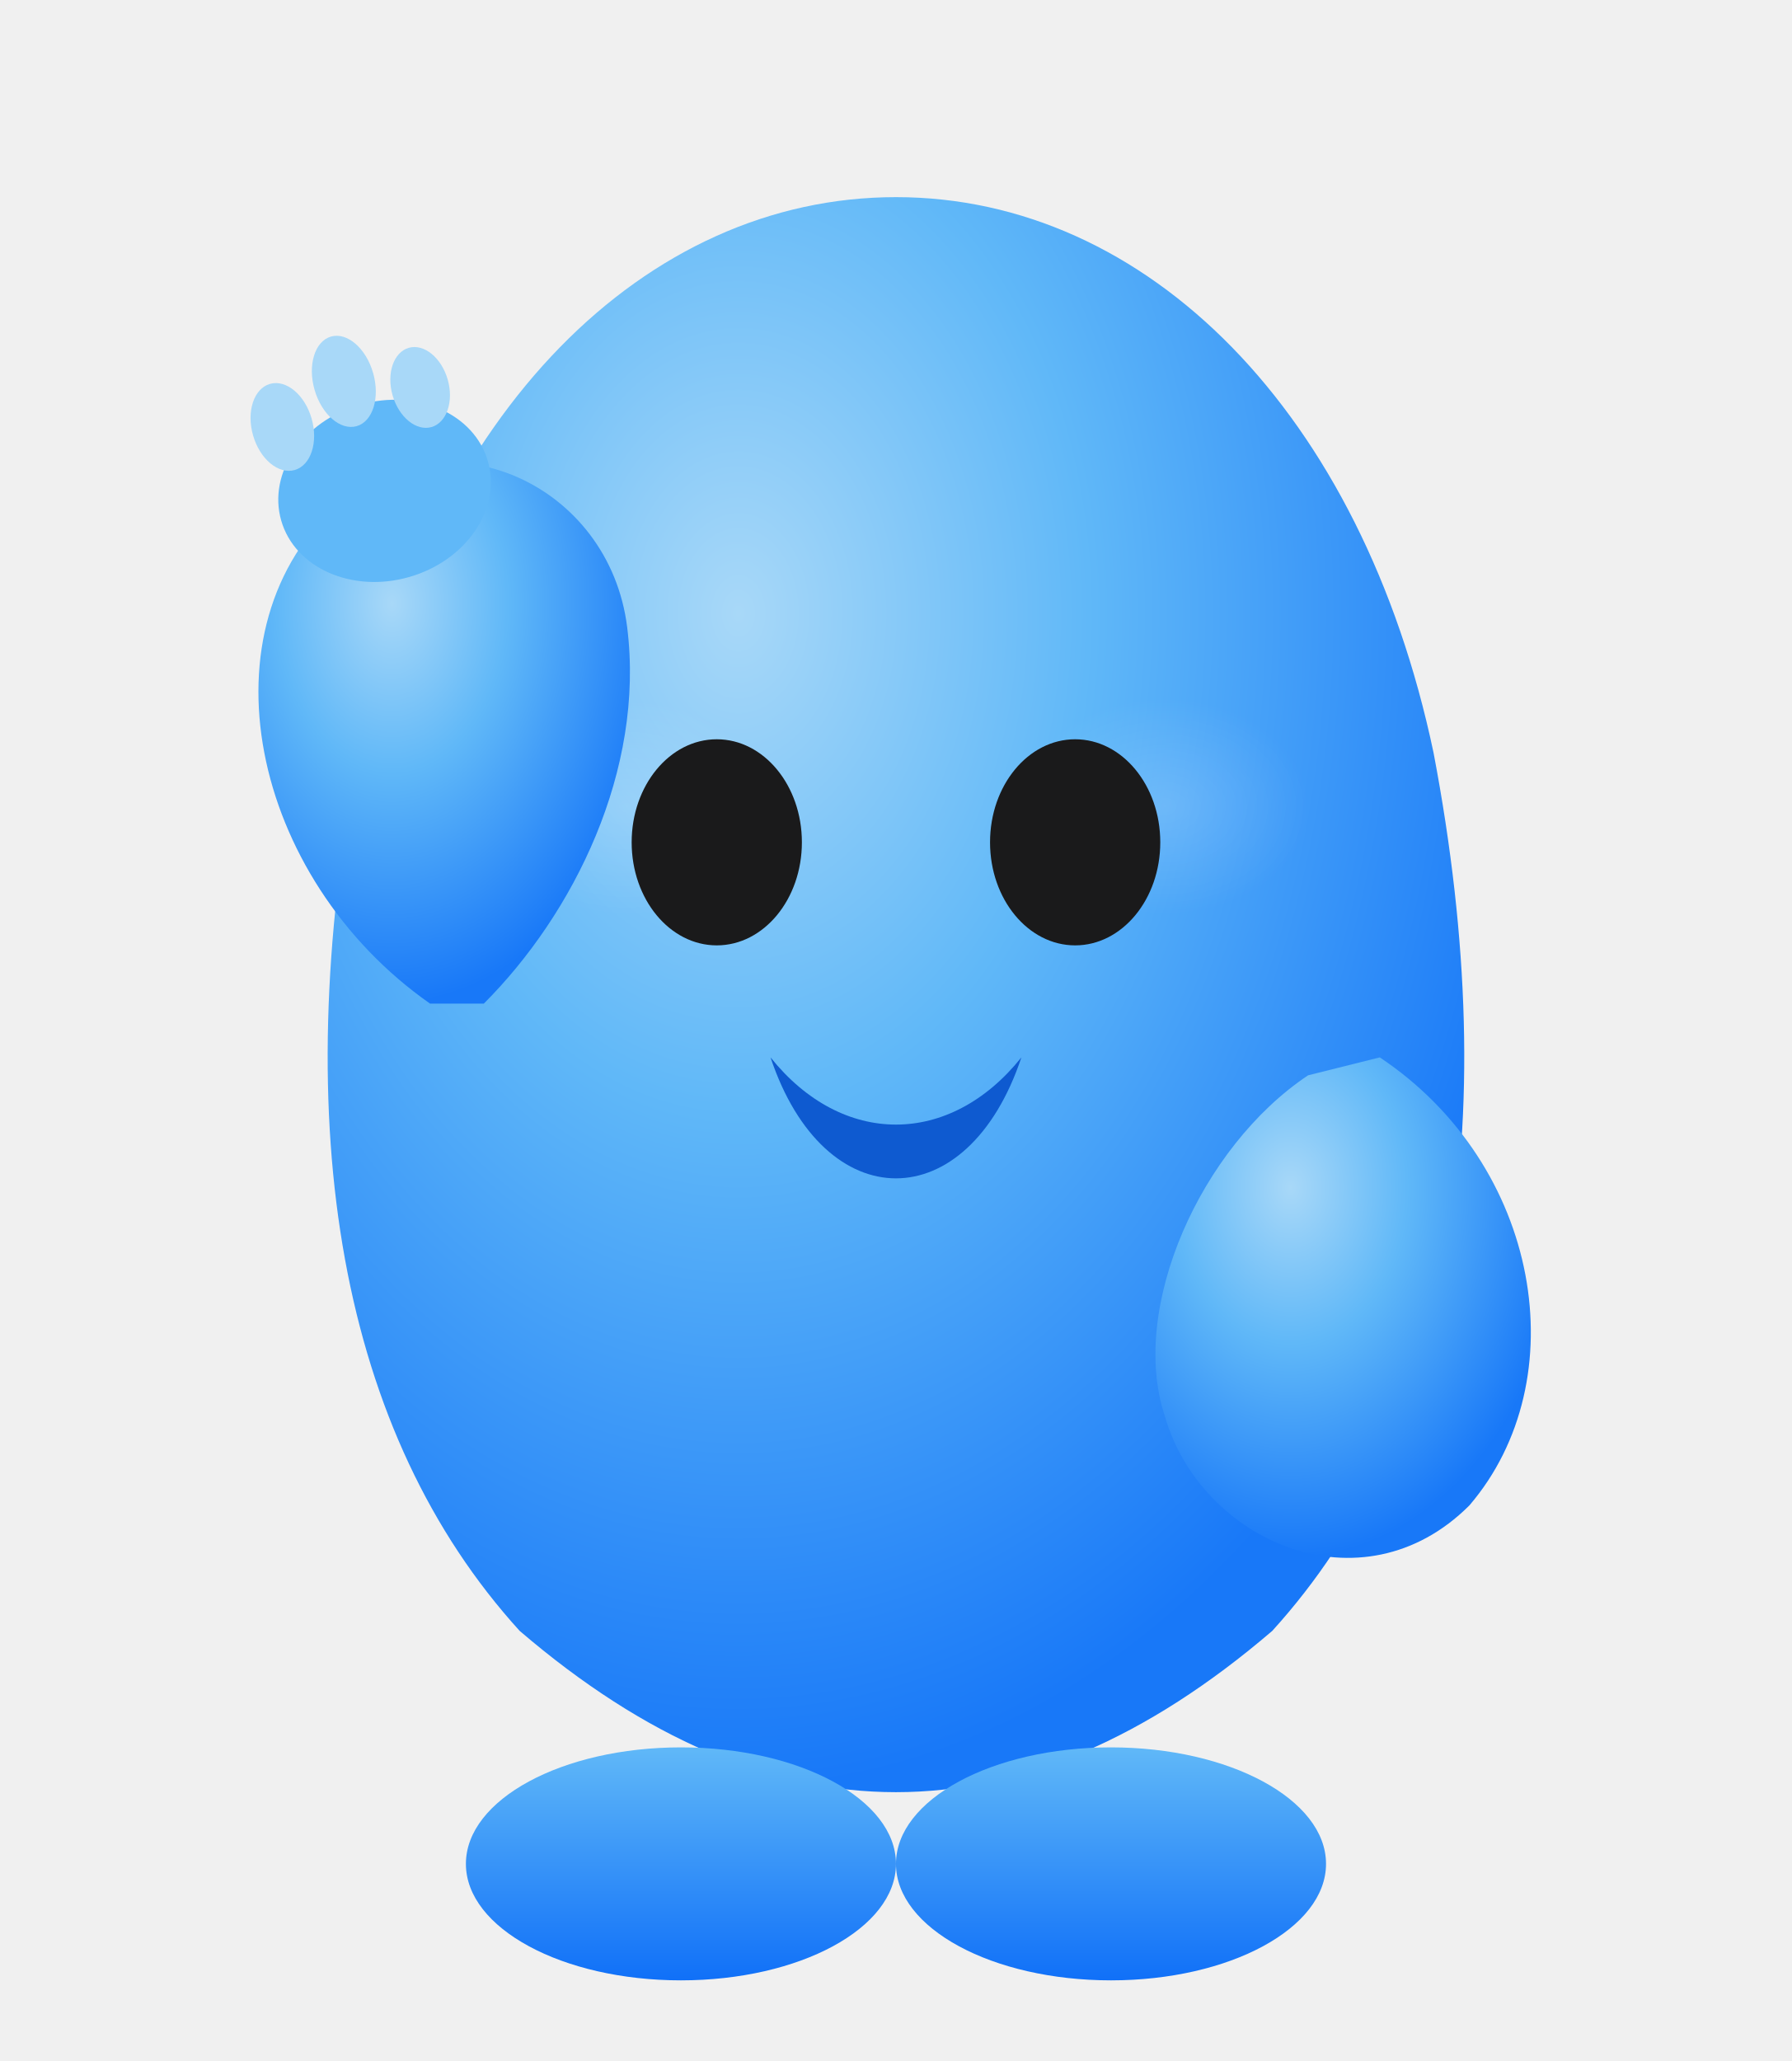
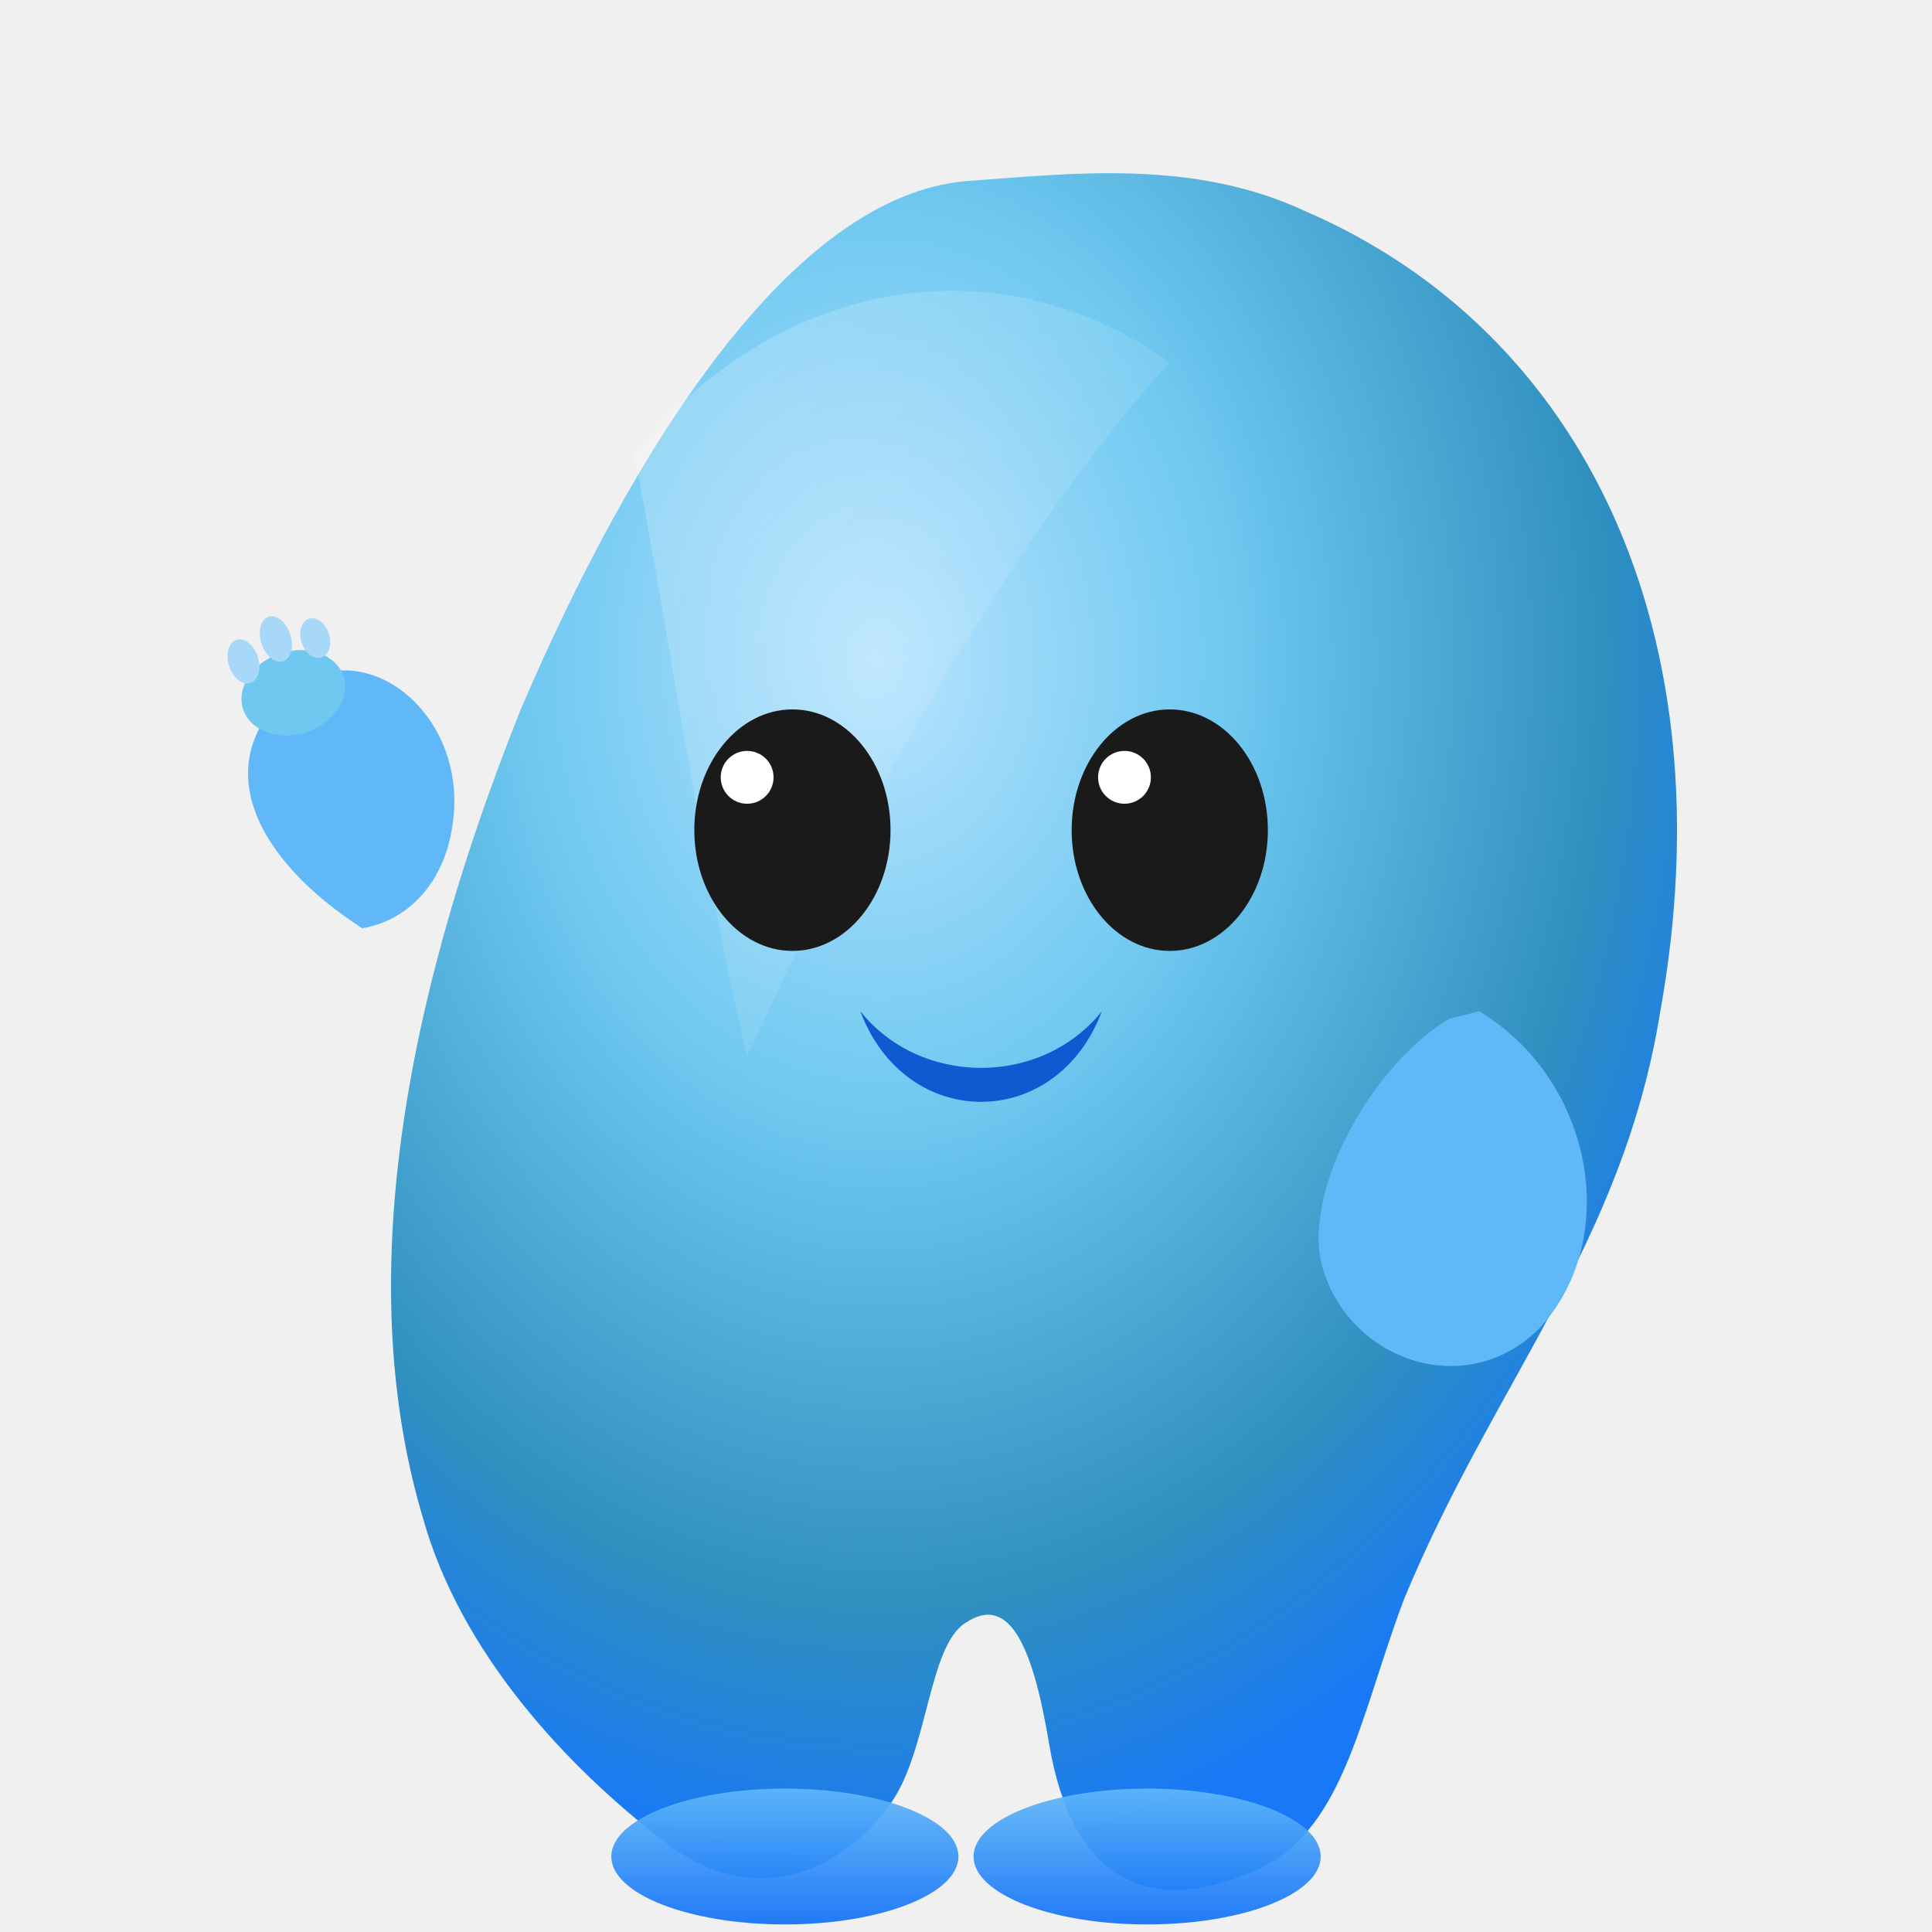
- <svg xmlns="http://www.w3.org/2000/svg" viewBox="0 0 200 230" role="img" aria-label="Blu compañero">
+ <svg xmlns="http://www.w3.org/2000/svg" viewBox="0 0 512 512" role="img" aria-label="Blu compañero">
  <defs>
-     <radialGradient id="bodyGrad" cx="36%" cy="26%" r="74%">
-       <stop offset="0%" stop-color="#A8D8F8" />
-       <stop offset="42%" stop-color="#60B8F8" />
+     <radialGradient id="bodyGrad" cx="38%" cy="28%" r="72%">
+       <stop offset="0%" stop-color="#B8E4FF" />
+       <stop offset="38%" stop-color="#6EC8F0" />
+       <stop offset="78%" stop-color="#2F8FBF" />
      <stop offset="100%" stop-color="#1878F8" />
    </radialGradient>
+     <linearGradient id="sheen" x1="0" y1="0" x2="1" y2="1">
+       <stop offset="0%" stop-color="#fff" stop-opacity=".55" />
+       <stop offset="100%" stop-color="#fff" stop-opacity="0" />
+     </linearGradient>
    <linearGradient id="legGrad" x1="0" y1="0" x2="0" y2="1">
      <stop offset="0%" stop-color="#60B8F8" />
      <stop offset="100%" stop-color="#1070F8" />
    </linearGradient>
-     <radialGradient id="cheekSoft" cx="50%" cy="50%" r="50%">
-       <stop offset="0%" stop-color="#FFFFFF" stop-opacity="0.16" />
-       <stop offset="100%" stop-color="#FFFFFF" stop-opacity="0" />
-     </radialGradient>
-     <linearGradient id="helmetGrad" x1="0" y1="0" x2="0" y2="1">
-       <stop offset="0%" stop-color="#FFE97A" />
-       <stop offset="100%" stop-color="#E6B800" />
-     </linearGradient>
-     <linearGradient id="beltGrad" x1="0" y1="0" x2="0" y2="1">
-       <stop offset="0%" stop-color="#A06A3F" />
-       <stop offset="100%" stop-color="#7A4E2E" />
-     </linearGradient>
  </defs>
-   <g id="body">
-     <path id="torso" fill="url(#bodyGrad)" d="M100 22       C128 22 152 46 160 84       C168 126 162 160 142 182       C128 194 114 200 100 200       C86 200 72 194 58 182       C38 160 32 126 40 84       C48 46 72 22 100 22Z" />
-     <ellipse cx="70" cy="90" rx="16" ry="12" fill="url(#cheekSoft)" />
-     <ellipse cx="130" cy="90" rx="16" ry="12" fill="url(#cheekSoft)" />
+   <path fill="url(#bodyGrad)" d="M256 48     C210 52 168 118 138 188     C102 278 96 348 112 402     C122 438 150 468 176 488     C196 504 220 500 236 478     C246 464 246 436 256 430     C268 422 274 438 278 462     C284 498 304 508 332 496     C356 486 360 456 372 424     C396 366 430 330 440 268     C458 168 420 88 346 56     C316 42 284 46 256 48Z" />
+   <path fill="url(#sheen)" opacity=".42" d="M168 120 C210 70 268 66 310 96 C270 140 230 210 198 280 C186 230 176 160 168 120Z" />
+   <ellipse cx="208" cy="492" rx="46" ry="18" fill="url(#legGrad)" opacity=".92" />
+   <ellipse cx="304" cy="492" rx="46" ry="18" fill="url(#legGrad)" opacity=".92" />
+   <path fill="#60B8F8" d="M96 246 C68 228 54 202 78 182 C98 168 124 190 120 218 C118 234 108 244 96 246Z" />
+   <g transform="translate(62 174) rotate(-18)">
+     <ellipse cx="12" cy="14" rx="14" ry="11" fill="#6EC8F0" />
+     <ellipse cx="2" cy="2" rx="4" ry="6" fill="#A8D8F8" />
+     <ellipse cx="12" cy="-1" rx="4" ry="6.2" fill="#A8D8F8" />
+     <ellipse cx="22" cy="2" rx="3.8" ry="5.4" fill="#A8D8F8" />
  </g>
-   <g id="legs">
-     <ellipse cx="76" cy="208" rx="24" ry="13" fill="url(#legGrad)" />
-     <ellipse cx="124" cy="208" rx="24" ry="13" fill="url(#legGrad)" />
-   </g>
-   <g id="arms">
-     <path fill="url(#bodyGrad)" d="M48 112 C28 98 22 70 38 56 C50 46 68 54 70 70 C72 86 64 102 54 112 Z" />
-     <g id="hand-wave" transform="translate(30 46) rotate(-16)">
-       <ellipse cx="10" cy="12" rx="12" ry="10" fill="#60B8F8" />
-       <ellipse cx="1" cy="2" rx="3.4" ry="5" fill="#A8D8F8" />
-       <ellipse cx="9" cy="-1" rx="3.4" ry="5.2" fill="#A8D8F8" />
-       <ellipse cx="17" cy="2" rx="3.2" ry="4.6" fill="#A8D8F8" />
-     </g>
-     <path fill="url(#bodyGrad)" d="M154 118 C172 130 176 154 164 168 C152 180 134 172 130 158 C126 146 134 128 146 120 Z" />
-   </g>
-   <g id="face">
-     <ellipse id="eye-l" cx="80" cy="94" rx="9.5" ry="11.5" fill="#1A1A1B" />
-     <ellipse id="eye-r" cx="120" cy="94" rx="9.5" ry="11.5" fill="#1A1A1B" />
-     <path id="mouth" fill="#0E5AD0" d="M86 118 C92 136 108 136 114 118 C106 128 94 128 86 118Z" />
-   </g>
+   <path fill="#60B8F8" d="M392 268 C422 286 430 328 408 352 C388 372 356 360 350 334 C346 314 364 282 384 270Z" />
+   <ellipse cx="210" cy="220" rx="26" ry="32" fill="#1A1A1B" />
+   <ellipse cx="310" cy="220" rx="26" ry="32" fill="#1A1A1B" />
+   <circle cx="198" cy="206" r="7" fill="#fff" />
+   <circle cx="298" cy="206" r="7" fill="#fff" />
+   <path fill="#0E5AD0" d="M228 268 C240 300 280 300 292 268 C276 288 244 288 228 268Z" />
</svg>
